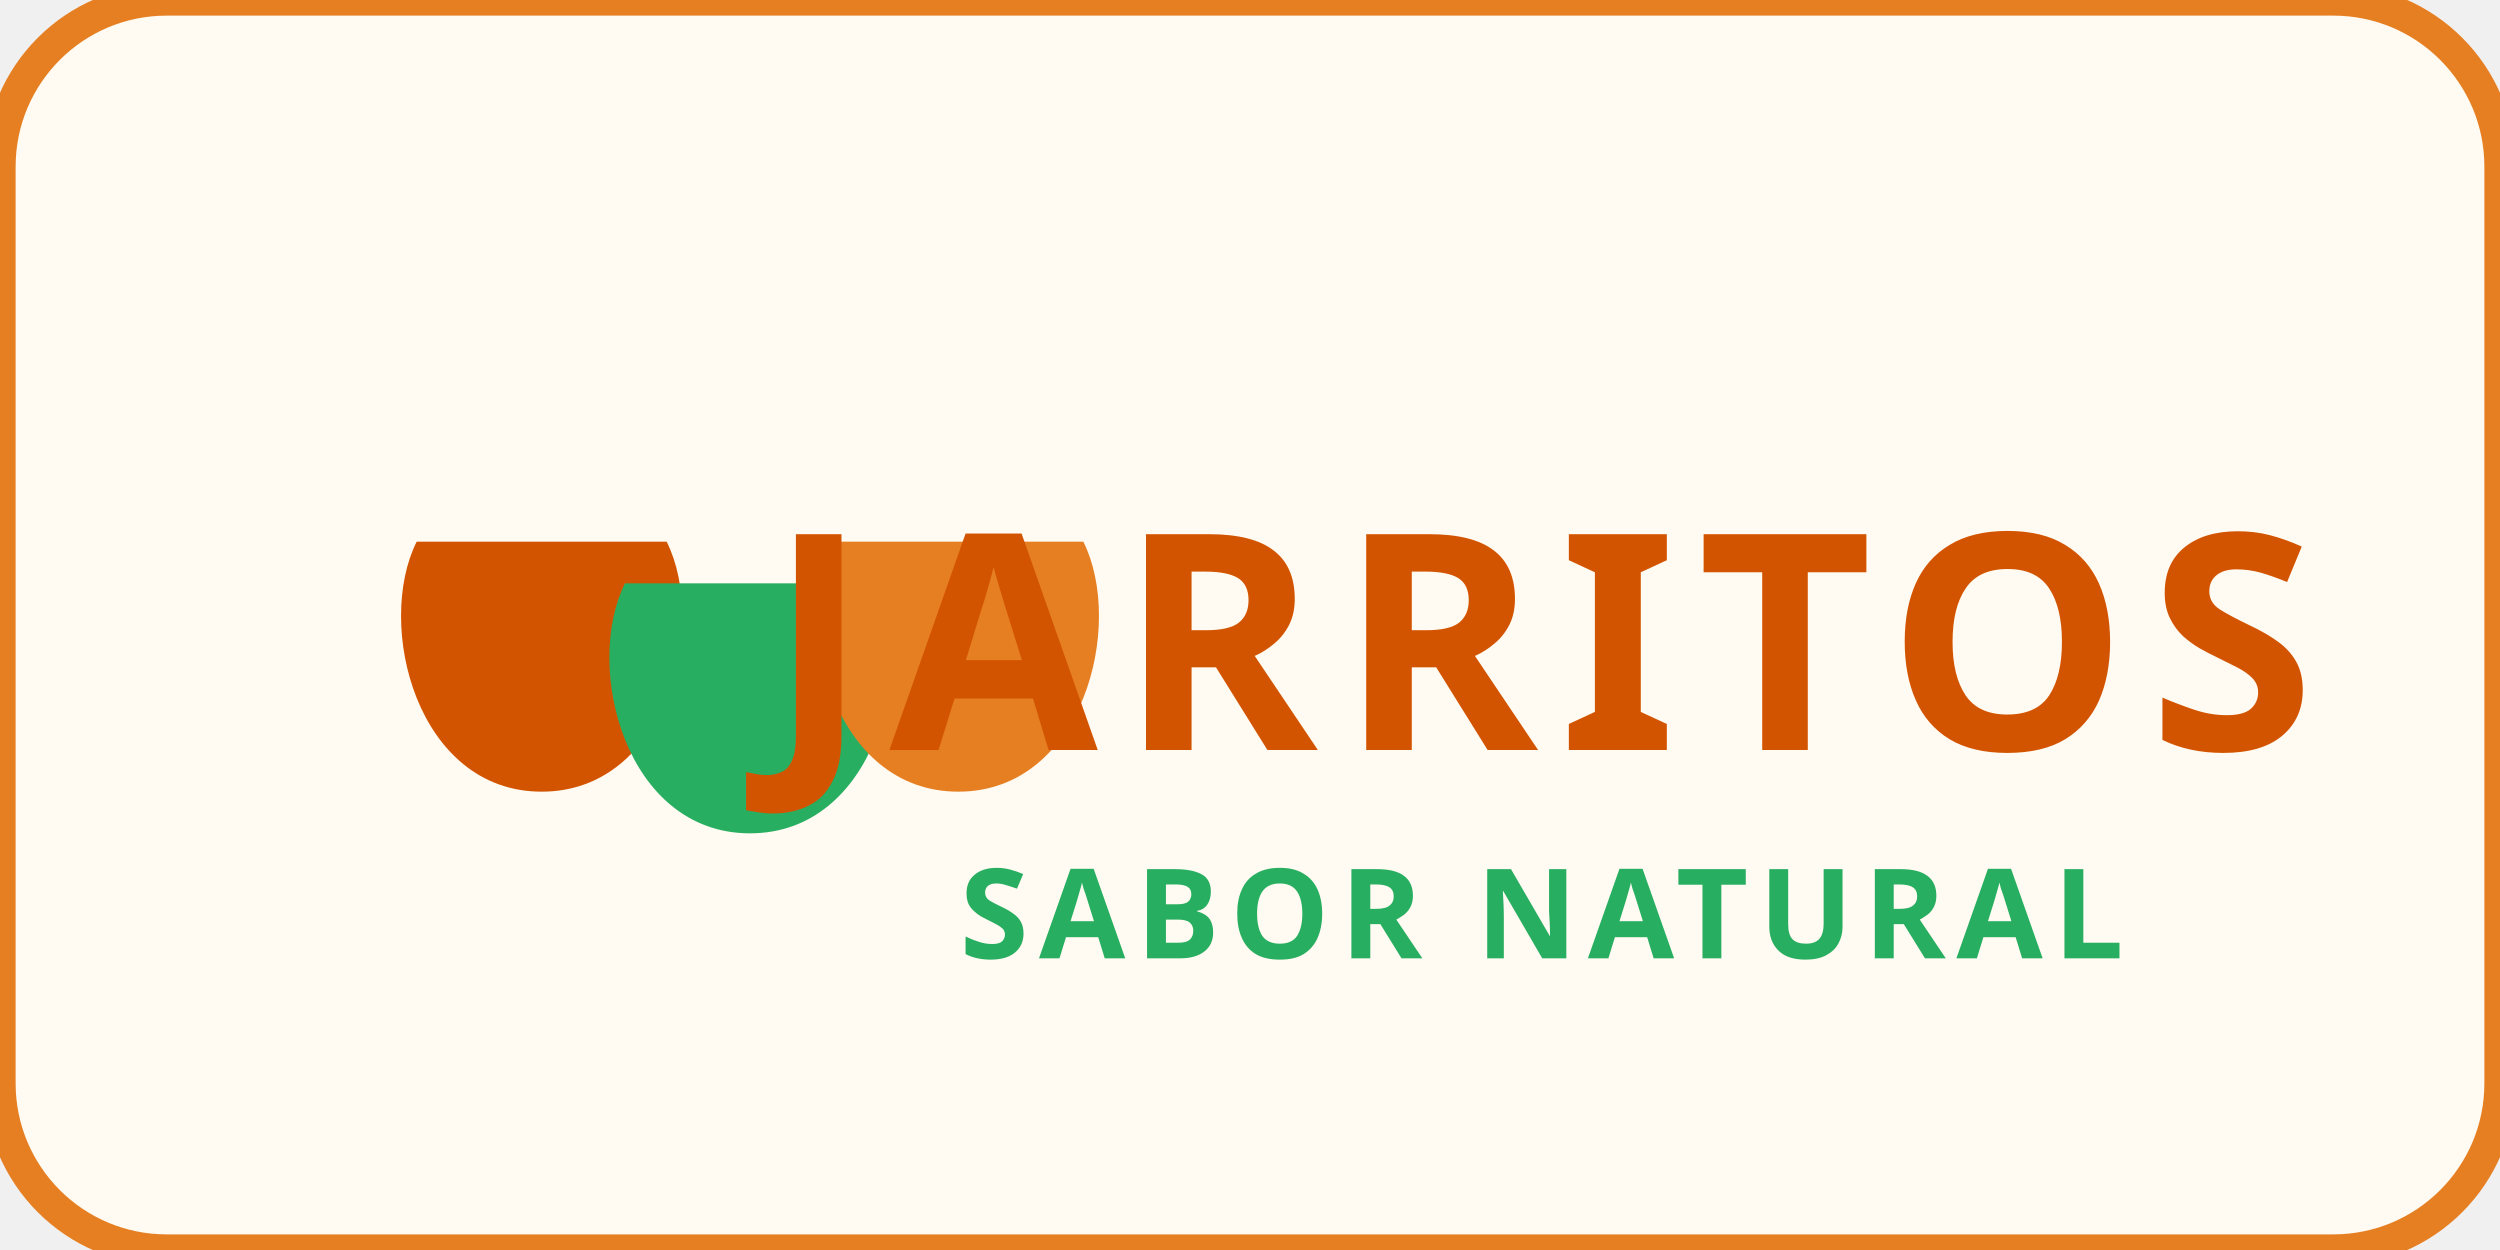
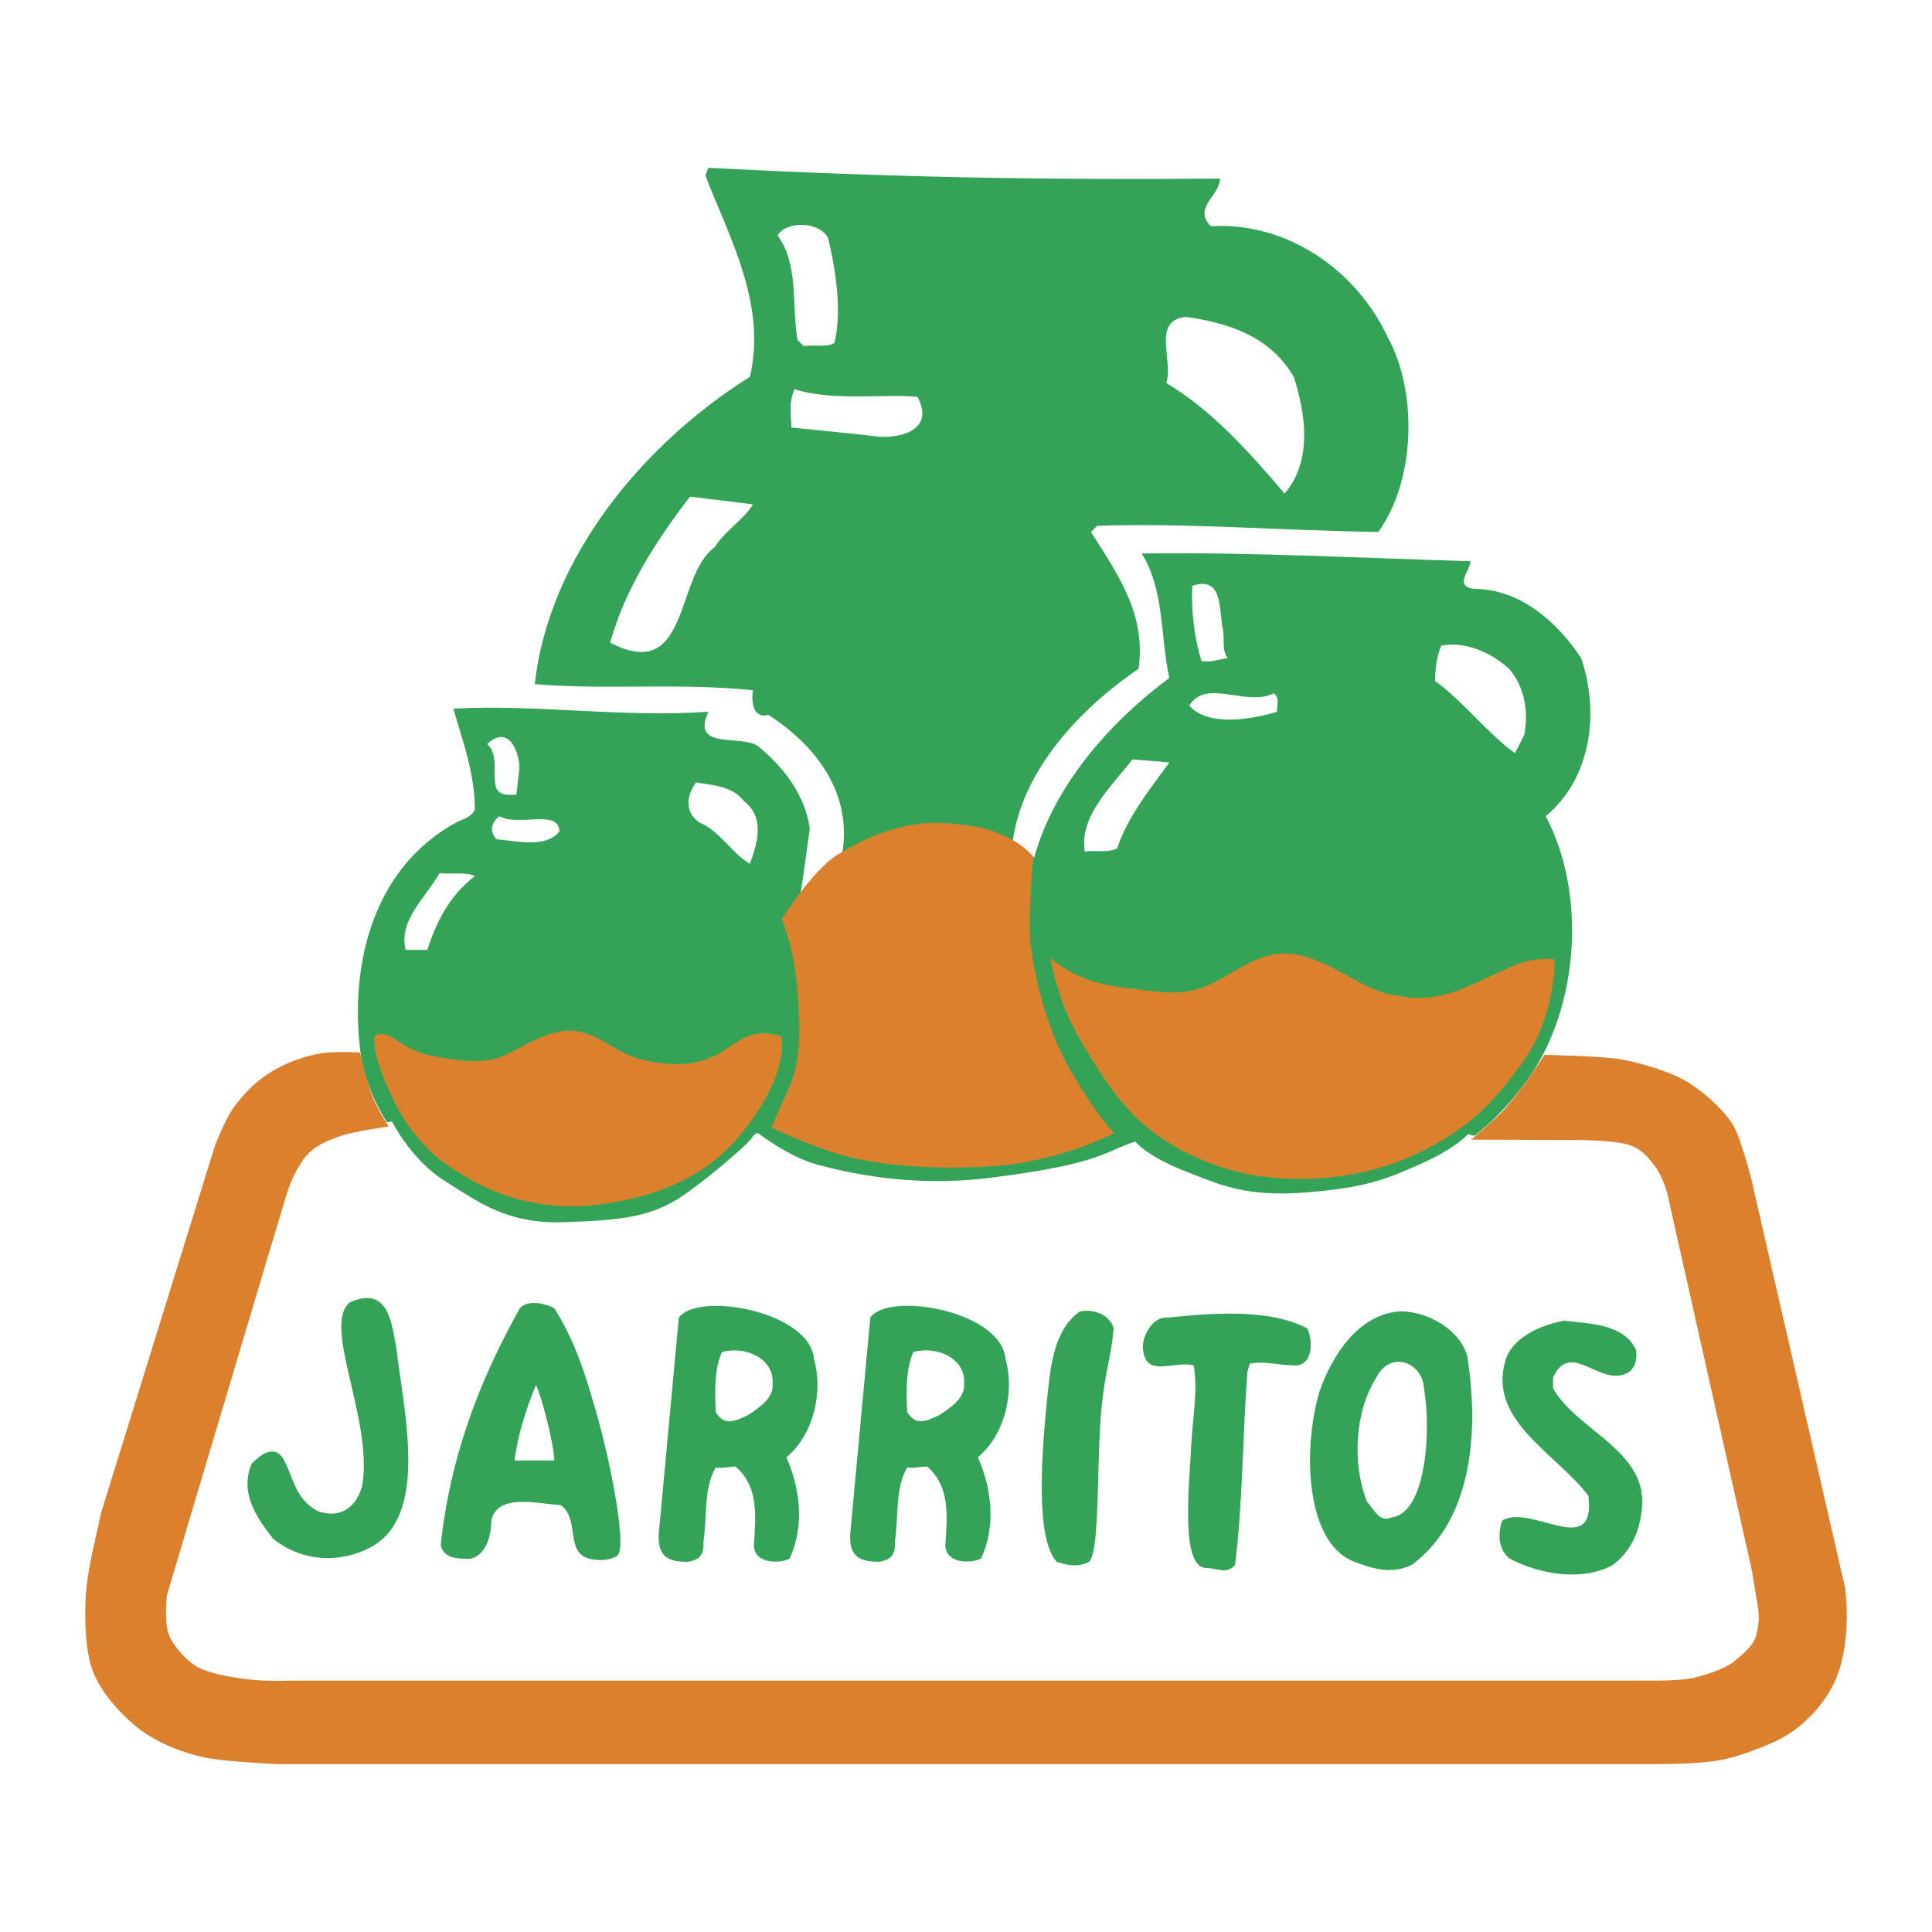
- <svg xmlns="http://www.w3.org/2000/svg" viewBox="0 0 120 60">
-   <rect width="120" height="60" rx="8" fill="#FFFBF2" stroke="#E67E22" stroke-width="1.5" />
-   <g transform="translate(14, 12)">
-     <path d="M6 14 C4 18 6 26 12 26 C18 26 20 18 18 14 Z" fill="#D35400" />
-     <path d="M16 16 C14 20 16 28 22 28 C28 28 30 20 28 16 Z" fill="#27AE60" />
-     <path d="M26 14 C24 18 26 26 32 26 C38 26 40 18 38 14 Z" fill="#E67E22" />
+ <svg xmlns="http://www.w3.org/2000/svg" width="2500" height="2500" viewBox="0 0 192.756 192.756">
+   <g fill-rule="evenodd" clip-rule="evenodd">
+     <path fill="#fff" d="M0 0h192.756v192.756H0V0z" />
+     <path d="M121.723 17.82c0 1.686-2.758 2.912-.92 4.751 7.666-.459 14.562 4.445 17.629 11.037 3.066 5.519 2.76 14.41-.92 19.468-9.811-.153-19.314-.919-28.051-.613l-.613.613c2.605 4.139 5.518 8.124 4.752 13.643-5.826 3.985-11.65 10.117-12.57 17.322.613.766 1.379.919 2.146 1.532 1.992-7.204 7.51-13.489 13.488-17.935-.918-4.139-.459-8.738-2.758-12.416 10.73-.153 21.766.459 32.803.766 0 .92-1.686 2.453.307 2.759 4.6 0 8.277 3.22 10.73 6.898 1.84 5.365 1.074 11.957-3.525 15.789 4.293 8.125 3.219 20.08-2.453 27.132-6.285 8.277-16.096 11.496-26.211 10.73-4.6-.766-8.893-2.299-12.57-5.059-10.73 5.059-27.286 5.824-37.557-.613-6.284 7.051-14.868 10.424-24.219 7.818-7.205-1.688-13.949-8.738-15.176-15.943-1.226-8.43.766-18.701 9.504-23.453.612-.306 1.379-.459 1.839-1.226 0-3.678-1.227-6.898-2.146-10.117 8.277-.459 16.862.92 25.446.307-1.839 3.985 3.525 2.146 5.059 3.526 2.605 2.146 4.598 4.905 5.058 8.125-.307 2.146-.613 4.599-.919 6.438l4.139-3.831c1.072-6.132-2.606-10.884-7.358-13.95-1.686.46-1.686-1.687-1.533-2.452-7.357-.767-14.716 0-21.767-.614 1.379-12.569 10.73-23.913 21.46-30.657 1.687-7.204-1.993-13.796-4.445-20.081l.306-.766c17.935.919 32.804 1.225 51.045 1.072zm-3.373 13.796c-3.523.307-1.225 4.445-1.992 6.591 4.6 2.759 8.279 6.898 11.805 11.037 2.76-3.219 2.145-7.817.918-11.649-2.452-4.14-6.593-5.366-10.731-5.979zm25.447 32.802c-.459 1.073-.613 2.3-.613 3.526 2.76 1.992 5.211 5.212 7.971 7.204l.92-1.839c.459-2.3 0-4.906-1.533-6.592-1.841-1.685-4.446-2.758-6.745-2.299z" fill="#33a457" />
+     <path d="M39.101 111.881s1.916 3.832 5.27 5.939c3.352 2.107 6.227 4.312 11.88 4.119 5.652-.191 8.814-.479 12.07-2.777 3.258-2.299 6.515-5.27 6.707-5.652.191-.383.575-.479.575-.479s3.065 2.395 5.94 3.162c2.874.766 9.197 2.299 17.053 1.34 7.857-.959 10.539-1.916 12.264-2.682 1.725-.768 2.395-.959 2.395-.959s1.15 1.438 4.791 2.875 6.227 2.682 12.262 2.203 8.049-1.342 11.496-2.873c3.449-1.535 4.695-2.971 4.695-2.971s.191.383 3.736.287 8.91-.383 10.922.096 3.354 1.342 3.93 2.203c.574.861 1.244 2.396 1.818 4.791.576 2.395 1.629 6.516 2.971 13.029s5.844 26.633 5.844 26.633.672 3.066-1.438 4.791c-2.107 1.725-2.969 2.682-7.76 3.066-4.789.383-34.203.096-34.203.096l-57.865-.096H40.346s-15.329.574-18.202-.576c-2.875-1.15-4.791-1.531-5.653-3.832-.862-2.299-.383-4.502.096-6.035s5.461-18.203 6.707-22.227c1.245-4.025 4.502-15.713 5.173-17.244.671-1.535 2.012-3.928 3.354-4.504 1.341-.574 5.749-1.438 5.749-1.438l1.531-.285zM82.635 23.798c.766 3.219 1.379 7.357.613 10.424-.767.459-1.993.153-3.066.306l-.613-.613c-.613-3.525.153-7.511-1.992-10.423.92-1.534 4.291-1.38 5.058.306zM91.525 39.586c1.686 3.066-1.227 4.139-3.833 3.986-2.453-.307-5.825-.613-8.737-.919 0-1.226-.307-2.299.306-3.833 3.68 1.226 8.893.46 12.264.766zM75.124 50.316c-.766 1.379-2.913 2.759-3.833 4.292-3.986 2.913-2.452 13.643-10.423 9.504 1.533-5.365 4.445-9.963 7.971-14.562l6.285.766zM122.029 62.886c.154.92-.152 1.993.459 2.759-.918.153-1.686.461-2.604.308-.768-2.3-1.074-5.519-.92-7.512 3.22-1.073 2.606 2.759 3.065 4.445zM127.088 69.171c.613.459.307 1.226.307 1.839-2.453.767-6.898 1.533-8.736-.613 1.685-2.759 5.671.154 8.429-1.226zM51.824 76.682l-.307 2.605c-.767 0-1.533.153-1.992-.612-.46-1.38.307-3.373-.92-4.445 2.145-1.993 3.219.766 3.219 2.452zM116.664 76.069c-1.492 2.069-3.074 4.053-4.225 6.273a15.93 15.93 0 0 0-.986 2.31c-.92.46-2.146.153-3.219.307-.613-3.525 2.758-6.591 4.752-9.196l3.678.306zM74.204 79.902c2.146 1.686 1.379 4.139.613 6.284-1.839-1.073-2.912-3.219-5.059-4.139-1.533-1.073-1.227-2.759-.306-3.985 1.686.307 3.526.307 4.752 1.84zM55.809 82.967c-1.38 1.686-4.292.92-6.284.766-.767-.919-.46-1.686.307-2.299 1.838 1.073 5.977-.767 5.977 1.533zM47.378 87.412c-2.606 1.994-3.833 4.598-4.751 7.358H40.48c-.767-2.913 1.992-5.211 3.372-7.664 1.227.153 2.606-.153 3.526.306z" fill="#fff" />
+     <path d="M39.522 134.369c.767 6.438 3.181 16.4-2.146 19.773-3.161 1.898-7.147 1.762-10.117-.613-1.686-2.143-3.372-4.598-2.146-7.508.919-.922 2.184-1.842 3.065-.617 1.188 1.994 1.111 4.025 3.525 5.365 2.146.766 3.852-.268 4.446-2.605 1.072-6.592-4.083-16-1.227-18.238 3.833-1.688 4.141 2.086 4.6 4.443zM59.143 139.734c1.533 4.904 3.507 14.527 2.453 15.486-.767.455-1.744.531-2.759.301-2.529-.613-.92-3.986-2.912-5.365-1.954-.037-6.381-1.34-6.917 1.631 0 1.531-.575 3.447-2.127 3.734-1.227 0-2.606 0-2.913-1.379.92-8.584 3.755-16.248 7.895-23.607.767-.938 2.683-.459 3.449 0 1.839 2.914 2.912 5.981 3.831 9.199zM81.216 135.596c.92 3.219 0 7.51-2.759 9.809 1.379 3.066 1.84 6.898.306 10.117-1.38.613-3.832.309-3.525-1.686.153-2.605.459-5.514-1.839-7.51-.767 0-1.341.209-1.993.08-1.227 2.141-.843 4.861-1.227 7.43.135 1.705-.919 1.84-1.533 1.994-1.992 0-3.104-.537-2.912-2.91l1.992-21.461c1.879-2.629 13.089-.654 13.49 4.137zM111.107 132.529c-.152 2.145-.709 4.008-1.053 6.572-.768 5.518-.174 15.482-1.4 16.729-.92.459-1.838.459-3.219 0-2.24-2.416-1.455-11.436-.92-16.705.307-2.764.615-6.443 3.219-8.283 1.536-.307 3.067.461 3.373 1.687zM146.383 135.291c1.074 6.588.9 16.096-5.537 20.844-2.051.977-3.889.385-5.883-.383-4.752-1.992-5-11.262-3.314-16.938 1.227-3.523 3.834-7.664 7.971-7.973 2.605-.075 5.997 1.688 6.763 4.45zM130.422 132.529c.613 1.23.613 3.986-1.531 3.678-1.266.02-2.855-.459-4.197-.148l-.248.84c-.461 6.207-.461 13.258-1.227 19.236-.863 1-1.84.287-2.912.307-2.639-.117-1.596-8.768-1.438-12.664.133-2.223.67-5.27.211-7.57-2.146-.459-4.906 1.385-5.059-1.838 0-1.227 1.072-3.066 2.451-2.91 4.35-.444 10.118-.942 13.95 1.069zM163.227 134.674c.152 1.074-.154 2.15-1.227 2.453-2.605.92-5.365-3.367-7.051.307v1.074c2.299 4.139 9.195 6.131 8.891 11.648-.154 2.301-.922 4.447-2.914 5.979-3.064 1.688-7.357.92-10.27-.613-1.227-.918-1.227-2.602-.766-3.83 2.912-1.688 9.35 3.984 8.584-2.453-3.219-4.293-10.424-7.666-8.125-13.947.92-1.996 3.373-3.064 5.672-3.529 2.606.305 5.979.305 7.206 2.911z" fill="#33a457" />
+     <path d="M77.078 138.123c.153 1.385-1.533 2.453-2.453 3.066-1.13.498-2.298 1.227-3.219-.307-.076-1.992-.173-4.154.614-5.975 2.241-.669 5.308.593 5.058 3.216zM142.072 138.508c.766 4.598.115 12.496-3.219 12.879-1.227.609-1.84-.922-2.453-1.531-1.533-3.834-1.227-9.049.92-12.422 1.379-2.76 4.598-1.534 4.752 1.074zM55.311 145.711h-3.984c.306-2.299 1.054-4.904 2.145-7.51.516.965 1.728 5.526 1.839 7.51z" fill="#fff" />
+     <path d="M100.32 135.588c.92 3.219 0 7.51-2.76 9.811 1.381 3.064 1.84 6.896.307 10.115-1.379.615-3.832.307-3.525-1.686.153-2.605.459-5.518-1.839-7.51-.767 0-1.341.211-1.993.076-1.226 2.146-.843 4.865-1.226 7.434.134 1.705-.919 1.84-1.533 1.992-1.992 0-3.104-.535-2.912-2.912l1.992-21.459c1.877-2.627 13.087-.652 13.489 4.139z" fill="#33a457" />
+     <path d="M96.181 138.115c.153 1.381-1.533 2.453-2.453 3.066-1.13.498-2.298 1.227-3.219-.307-.076-1.992-.172-4.158.614-5.979 2.242-.668 5.308.597 5.058 3.22z" fill="#fff" />
+     <path d="M37.376 103.385s.576-.479 1.534 0 2.012 1.533 4.023 1.916c2.012.385 5.078 1.055 7.377 0 2.298-1.053 4.79-2.873 7.377-2.395 2.586.479 3.831 2.299 6.61 2.875 2.779.574 5.557.77 8.335-1.246 2.779-2.012 4.024-1.342 4.503-1.342s.862.287.862.287.479 2.975-2.204 7.094c-2.682 4.119-6.227 8.047-15.136 9.484s-14.371-2.777-15.904-3.736c-1.533-.957-3.736-3.162-5.173-5.939s-1.917-4.508-2.107-5.369c-.193-.864-.097-1.629-.097-1.629z" fill="#db812e" />
+     <path d="M77.998 91.697s3.065-4.887 5.557-6.419c2.491-1.533 6.419-3.449 10.635-3.161 4.215.287 5.077.861 6.514 1.533 1.438.67 2.396 1.82 2.396 1.82s-.576 5.94-.289 8.622c.289 2.682 1.178 6.445 2.457 9.58 1.375 3.357 4.092 7.285 5.146 8.531s.732.861.732.861-5.365 2.779-11.689 3.258c-6.311.475-12.262-.096-15.71-1.15-3.449-1.053-6.802-2.682-6.802-2.682s1.256-2.779 1.916-4.311c.861-2.016.958-4.891.861-6.807-.096-1.916-.191-3.545-.575-5.653-.383-2.106-1.149-4.022-1.149-4.022z" fill="#db812e" />
+     <path d="M104.822 95.564s2.301 2.36 6.996 2.936c4.693.574 6.609 1.053 9.867-.768 3.256-1.82 5.174-3.353 8.812-2.204 3.643 1.149 5.762 3.538 9.199 3.833 0 0 2.777.861 6.801-.957 4.023-1.822 4.695-2.301 6.229-2.587 1.533-.288 2.395-.097 2.395-.097s.096 5.557-3.066 10.061c-3.16 4.506-5.844 6.996-10.633 9.295-4.791 2.301-10.451 2.971-15.521 2.301-4.58-.613-8.91-2.684-11.785-5.174-2.873-2.492-4.789-5.848-6.322-8.434-1.533-2.588-2.072-4.6-2.457-5.846-.384-1.245-.515-2.359-.515-2.359z" fill="#db812e" />
+     <path d="M35.94 105.014s.382 2.016 1.054 3.932c.567 1.613 1.789 3.449 1.789 3.449s-3.514.479-4.856.959c-1.34.479-2.873 1.053-3.832 2.586-.958 1.533-1.15 2.107-1.629 3.641-.479 1.533-11.784 39.471-11.784 39.471s-.317 2.039.065 3.736c.246 1.094 1.948 3.162 3.384 3.738 1.437.574 3.163.861 4.886 1.053 1.725.191 4.216.096 4.216.096h134.222s4.025.096 5.559-.287c1.531-.383 3.256-.959 4.119-1.725.861-.766 1.82-1.438 2.107-2.586.287-1.15.287-1.916.096-3.066s-.576-3.449-.576-3.449l-8.43-37.557s-.479-1.723-1.244-2.682c-.768-.957-1.342-1.82-2.971-2.203-1.629-.385-4.887-.385-5.559-.385-.67 0-9.77-.033-9.77-.033s2.615-2.238 3.287-3.004a42.842 42.842 0 0 0 2.59-3.318c.863-1.246 1.438-2.139 1.438-2.139s4.752.107 6.863.348c2.49.287 5.939 1.441 7.473 2.4 1.533.957 4.025 3.064 4.791 4.885s1.531 4.887 1.531 4.887l9.324 40.648s.703 4.859-.762 8.717c-1.107 2.91-3.676 5.559-6.551 6.777-2.129.896-3.83 1.533-5.842 1.818-2.014.289-6.037.289-6.037.289H27.796s-5.044-.227-7.089-.609c-2.043-.385-4.981-1.402-7.025-3.066-2.046-1.662-3.962-3.963-4.598-6.131-.64-2.17-.64-5.113-.514-7.152.13-2.045.77-4.729.77-4.729l.763-3.449 11.371-36.658s1.058-2.693 1.916-3.832c1.533-2.047 3.065-3.197 4.598-3.963 1.534-.766 3.193-1.275 4.726-1.406 1.536-.128 3.226-.001 3.226-.001z" fill="#db812e" />
  </g>
-   <text x="74" y="36" font-family="'Arial Black', Impact, sans-serif" font-size="14.5" font-weight="900" fill="#D35400" text-anchor="middle" letter-spacing="1">JARRITOS</text>
-   <text x="74" y="46" font-family="sans-serif" font-size="6" font-weight="700" fill="#27AE60" text-anchor="middle" letter-spacing="0.5">SABOR NATURAL</text>
</svg>
